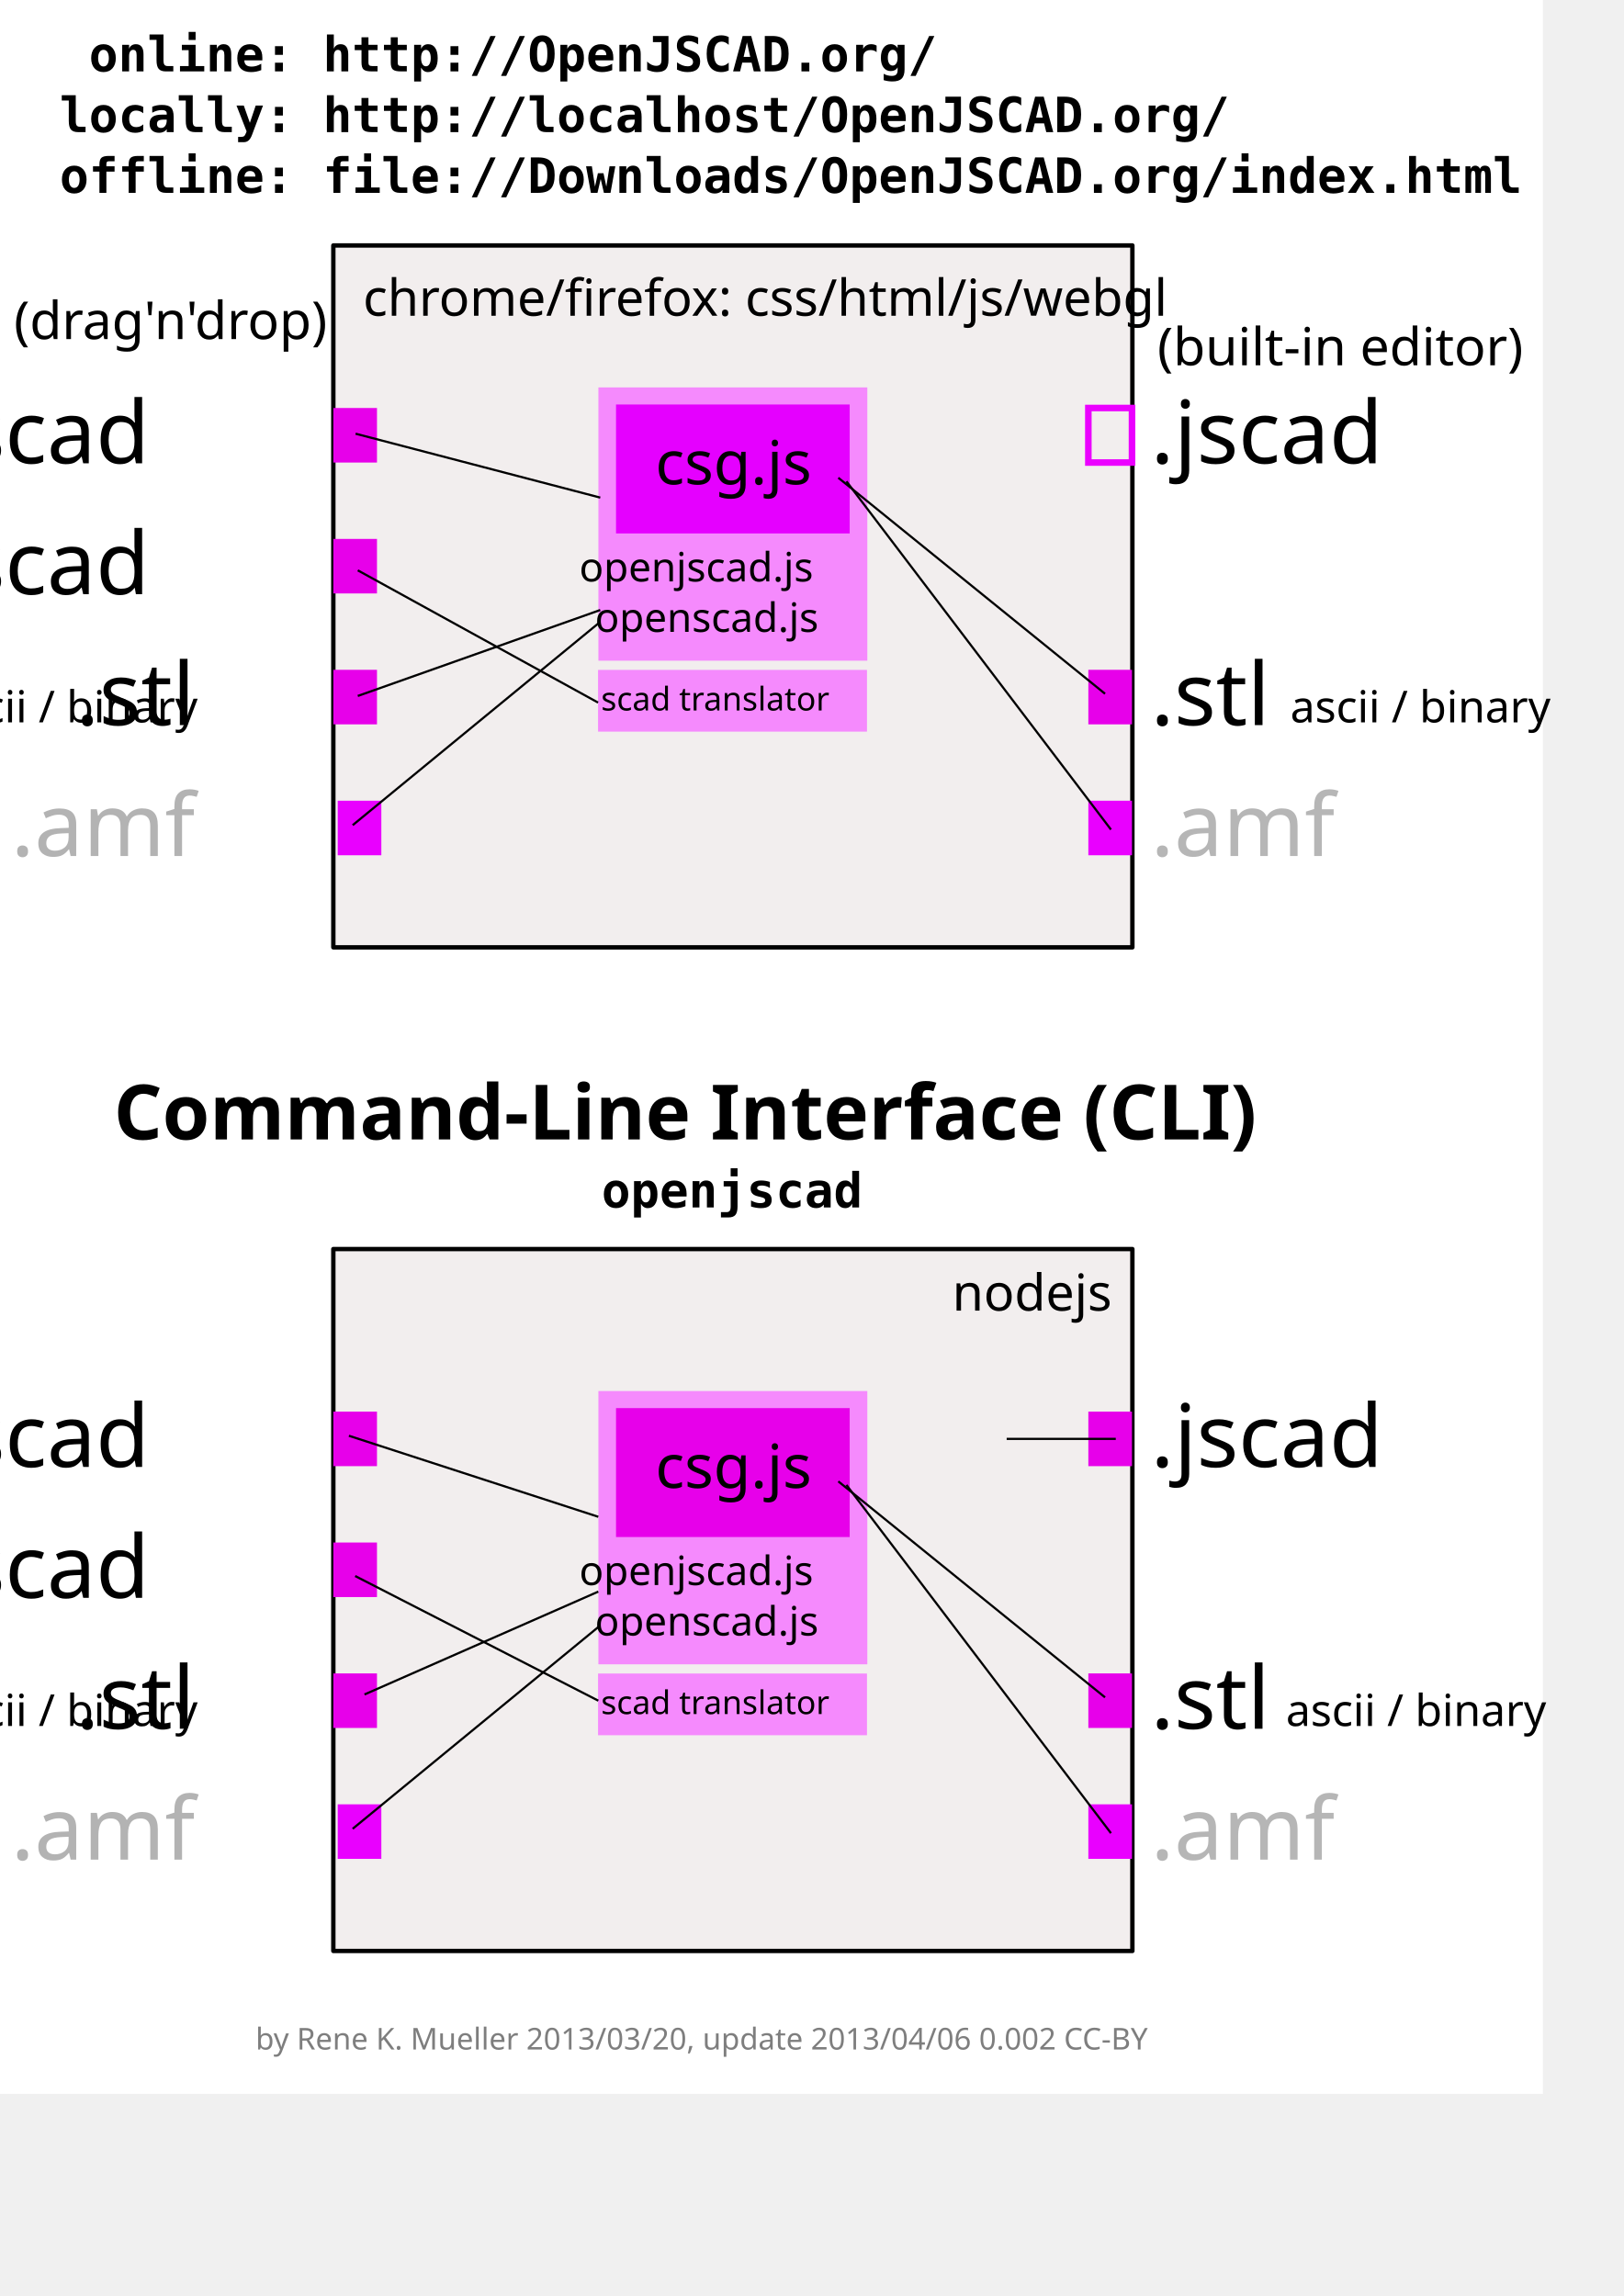
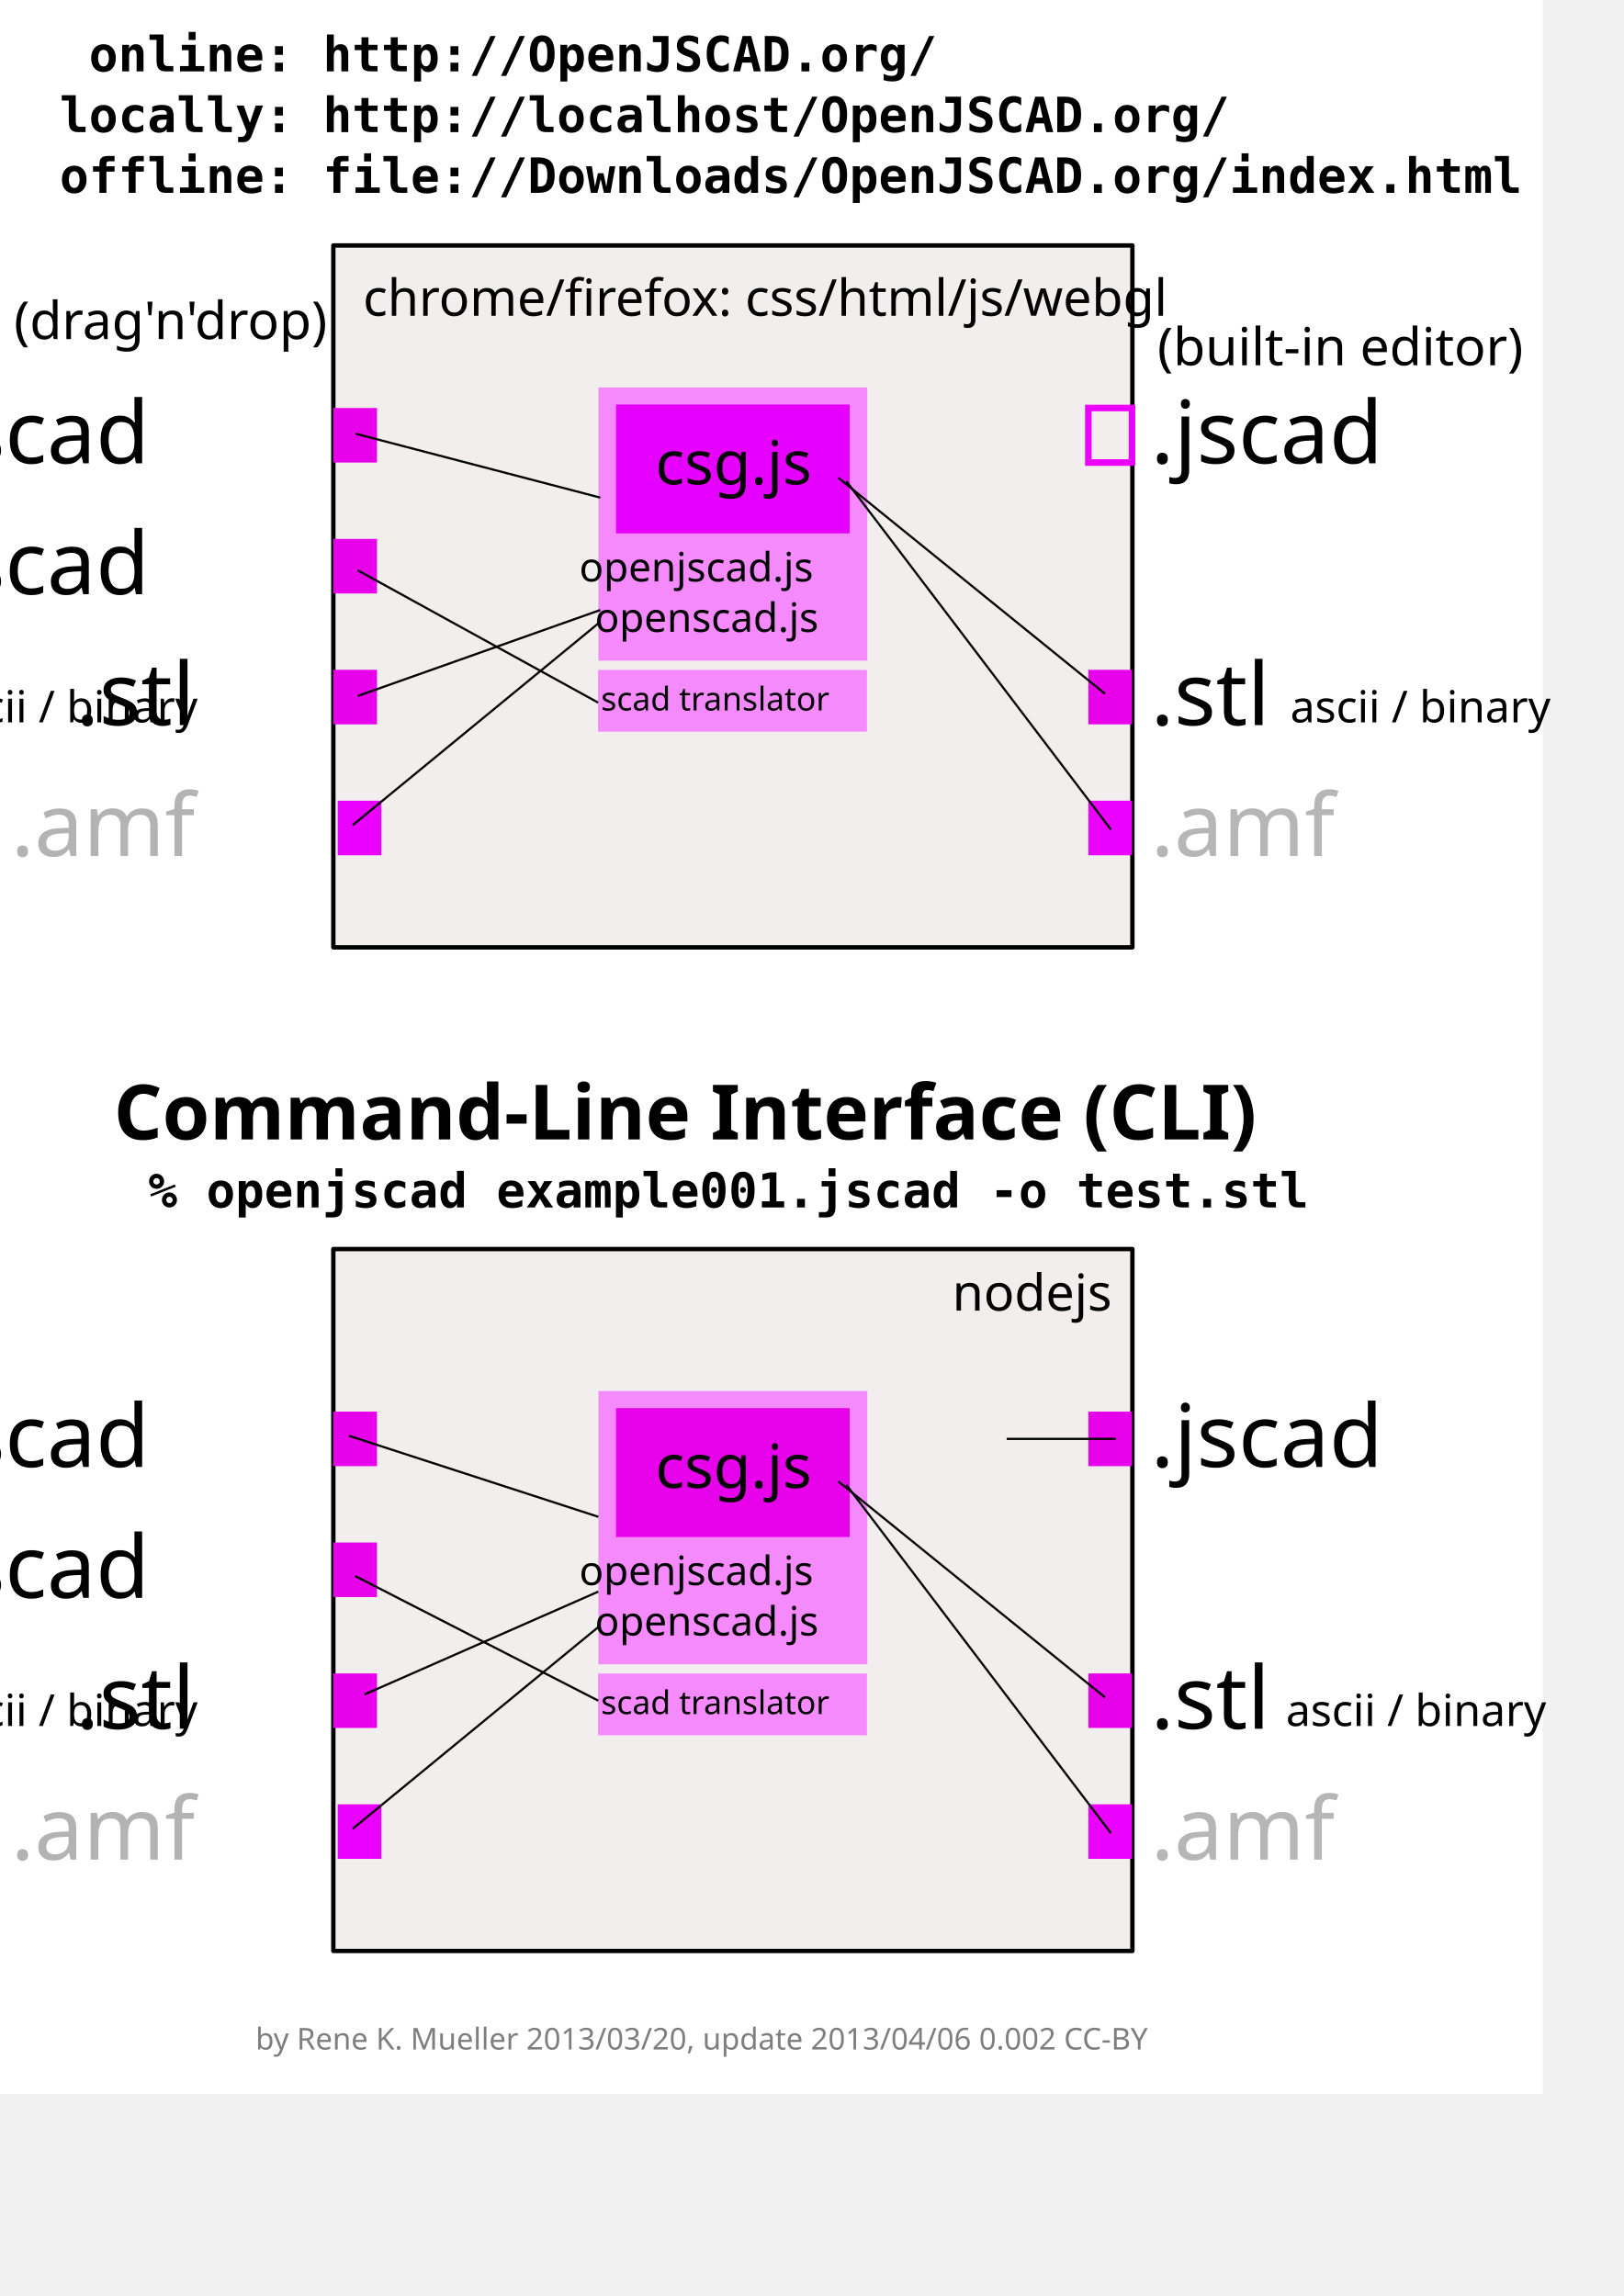
<svg xmlns="http://www.w3.org/2000/svg" width="744.094" height="1052.362" id="svg2" version="1.1">
  <defs id="defs4" />
  <g id="layer1">
    <rect style="fill:#ffffff;fill-opacity:1;stroke:none" id="rect4300" width="748.29" height="1018.605" x="-41.224" y="-58.887" />
    <rect y="572.503" x="152.756" height="321.708" width="366.182" id="rect3876" style="fill:#f2eeee;fill-opacity:1;stroke:#000000;stroke-width:2.01;stroke-linecap:round;stroke-linejoin:round;stroke-miterlimit:4;stroke-opacity:1;stroke-dasharray:none;stroke-dashoffset:0" />
    <text xml:space="preserve" style="font-size:40px;font-style:normal;font-weight:normal;line-height:125%;letter-spacing:0px;word-spacing:0px;fill:#000000;fill-opacity:1;stroke:none;font-family:Sans" x="286.883" y="306.87" id="text4128">
      <tspan id="tspan4130" x="286.883" y="306.87" />
    </text>
    <text xml:space="preserve" style="font-size:35px;font-style:normal;font-variant:normal;font-weight:bold;font-stretch:normal;text-align:center;line-height:125%;letter-spacing:0px;word-spacing:0px;writing-mode:lr-tb;text-anchor:middle;fill:#000000;fill-opacity:1;stroke:none;font-family:Sans;-inkscape-font-specification:Sans Bold" x="333.688" y="-5.471" id="text3788">
      <tspan id="tspan3790" x="333.688" y="-5.471">Web Browser</tspan>
    </text>
    <text xml:space="preserve" style="font-size:35px;font-style:normal;font-variant:normal;font-weight:bold;font-stretch:normal;text-align:center;line-height:125%;letter-spacing:0px;word-spacing:0px;writing-mode:lr-tb;text-anchor:middle;fill:#000000;fill-opacity:1;stroke:none;font-family:Sans;-inkscape-font-specification:Sans Bold" x="336.732" y="522.261" id="text3792">
      <tspan id="tspan3794" x="336.732" y="522.261">Command-Line Interface (CLI)</tspan>
    </text>
    <text xml:space="preserve" style="font-size:40px;font-style:normal;font-variant:normal;font-weight:normal;font-stretch:normal;text-align:end;line-height:125%;letter-spacing:0px;word-spacing:0px;writing-mode:lr-tb;text-anchor:end;fill:#000000;fill-opacity:1;stroke:none;font-family:Sans;-inkscape-font-specification:Sans" x="141.328" y="672.362" id="text3826">
      <tspan id="tspan3828" x="141.328" y="672.362">.jscad</tspan>
      <tspan x="141.328" y="722.362" id="tspan3832" />
    </text>
    <text id="text3844" y="732.362" x="141.328" style="font-size:40px;font-style:normal;font-variant:normal;font-weight:normal;font-stretch:normal;text-align:end;line-height:125%;letter-spacing:0px;word-spacing:0px;writing-mode:lr-tb;text-anchor:end;fill:#000000;fill-opacity:1;stroke:none;font-family:Sans;-inkscape-font-specification:Sans" xml:space="preserve">
      <tspan y="732.362" x="141.328" id="tspan3846">.scad</tspan>
      <tspan id="tspan3848" y="782.362" x="141.328" />
    </text>
    <text xml:space="preserve" style="font-size:40px;font-style:normal;font-variant:normal;font-weight:normal;font-stretch:normal;text-align:end;line-height:125%;letter-spacing:0px;word-spacing:0px;writing-mode:lr-tb;text-anchor:end;fill:#000000;fill-opacity:1;stroke:none;font-family:Sans;-inkscape-font-specification:Sans" x="141.328" y="792.362" id="text3850">
      <tspan x="141.328" y="792.362" id="tspan3854">.stl</tspan>
    </text>
    <text id="text3886" y="672.362" x="527.328" style="font-size:40px;font-style:normal;font-variant:normal;font-weight:normal;font-stretch:normal;text-align:start;line-height:125%;letter-spacing:0px;word-spacing:0px;writing-mode:lr-tb;text-anchor:start;fill:#000000;fill-opacity:1;stroke:none;font-family:Sans;-inkscape-font-specification:Sans" xml:space="preserve">
      <tspan y="672.362" x="527.328" id="tspan3888">.jscad</tspan>
      <tspan id="tspan3890" y="722.362" x="527.328" />
    </text>
    <text id="text3898" y="792.362" x="527.328" style="font-size:40px;font-style:normal;font-variant:normal;font-weight:normal;font-stretch:normal;text-align:start;line-height:125%;letter-spacing:0px;word-spacing:0px;writing-mode:lr-tb;text-anchor:start;fill:#000000;fill-opacity:1;stroke:none;font-family:Sans;-inkscape-font-specification:Sans" xml:space="preserve">
      <tspan id="tspan3900" y="792.362" x="527.328">.stl</tspan>
    </text>
    <rect style="fill:#e700ea;fill-opacity:1;stroke:none" id="rect3858" width="20" height="25" x="152.756" y="647.005" />
    <rect y="707.005" x="152.756" height="25" width="20" id="rect3860" style="fill:#e700ea;fill-opacity:1;stroke:none" />
    <rect style="fill:#e700ea;fill-opacity:1;stroke:none" id="rect3862" width="20" height="25" x="152.756" y="767.005" />
    <rect y="767.005" x="498.756" height="25" width="20" id="rect3870" style="fill:#e700ea;fill-opacity:1;stroke:none" />
    <rect y="647.005" x="498.756" height="25" width="20" id="rect3904" style="fill:#e700ea;fill-opacity:1;stroke:none" />
    <rect style="fill:#f2eeee;fill-opacity:1;stroke:#000000;stroke-width:2.01;stroke-linecap:round;stroke-linejoin:round;stroke-miterlimit:4;stroke-opacity:1;stroke-dasharray:none;stroke-dashoffset:0" id="rect3083" width="366.182" height="321.708" x="152.756" y="112.503" />
    <rect y="187.005" x="152.756" height="25" width="20" id="rect3906" style="fill:#e700ea;fill-opacity:1;stroke:none" />
    <rect style="fill:#e700ea;fill-opacity:1;stroke:none" id="rect3908" width="20" height="25" x="152.756" y="247.005" />
    <rect y="307.005" x="152.756" height="25" width="20" id="rect3910" style="fill:#e700ea;fill-opacity:1;stroke:none" />
    <text id="text3926" y="212.362" x="141.328" style="font-size:40px;font-style:normal;font-variant:normal;font-weight:normal;font-stretch:normal;text-align:end;line-height:125%;letter-spacing:0px;word-spacing:0px;writing-mode:lr-tb;text-anchor:end;fill:#000000;fill-opacity:1;stroke:none;font-family:Sans;-inkscape-font-specification:Sans" xml:space="preserve">
      <tspan y="212.362" x="141.328" id="tspan3928">.jscad</tspan>
      <tspan id="tspan3930" y="262.362" x="141.328" />
    </text>
    <text xml:space="preserve" style="font-size:40px;font-style:normal;font-variant:normal;font-weight:normal;font-stretch:normal;text-align:end;line-height:125%;letter-spacing:0px;word-spacing:0px;writing-mode:lr-tb;text-anchor:end;fill:#000000;fill-opacity:1;stroke:none;font-family:Sans;-inkscape-font-specification:Sans" x="141.328" y="272.362" id="text3932">
      <tspan id="tspan3934" x="141.328" y="272.362">.scad</tspan>
      <tspan x="141.328" y="322.362" id="tspan3936" />
    </text>
    <text id="text3938" y="332.362" x="141.328" style="font-size:40px;font-style:normal;font-variant:normal;font-weight:normal;font-stretch:normal;text-align:end;line-height:125%;letter-spacing:0px;word-spacing:0px;writing-mode:lr-tb;text-anchor:end;fill:#000000;fill-opacity:1;stroke:none;font-family:Sans;-inkscape-font-specification:Sans" xml:space="preserve">
      <tspan id="tspan3940" y="332.362" x="141.328">.stl</tspan>
    </text>
    <text xml:space="preserve" style="font-size:40px;font-style:normal;font-variant:normal;font-weight:normal;font-stretch:normal;text-align:start;line-height:125%;letter-spacing:0px;word-spacing:0px;writing-mode:lr-tb;text-anchor:start;fill:#000000;fill-opacity:1;stroke:none;font-family:Sans;-inkscape-font-specification:Sans" x="527.328" y="332.362" id="text3950">
      <tspan x="527.328" y="332.362" id="tspan3952">.stl</tspan>
    </text>
    <rect style="fill:#e700ea;fill-opacity:1;stroke:none" id="rect3954" width="20" height="25" x="498.756" y="307.005" />
-     <text id="text4014" y="553.435" x="275.663" style="font-size:22.081px;font-style:normal;font-variant:normal;font-weight:bold;font-stretch:normal;text-align:start;line-height:125%;letter-spacing:0px;word-spacing:0px;writing-mode:lr-tb;text-anchor:start;fill:#000000;fill-opacity:1;stroke:none;font-family:Monospace;-inkscape-font-specification:Monospace Bold" xml:space="preserve">
-       <tspan id="tspan4018" y="553.435" x="275.663">openjscad</tspan>
+     <text id="text4014" y="553.435" x="67.96" style="font-size:22.081px;font-style:normal;font-variant:normal;font-weight:bold;font-stretch:normal;text-align:start;line-height:125%;letter-spacing:0px;word-spacing:0px;writing-mode:lr-tb;text-anchor:start;fill:#000000;fill-opacity:1;stroke:none;font-family:Monospace;-inkscape-font-specification:Monospace Bold" xml:space="preserve">
+       <tspan id="tspan4018" y="553.435" x="67.96">% openjscad example001.jscad -o test.stl</tspan>
    </text>
    <rect style="fill:#f58afd;fill-opacity:1;stroke:none" id="rect4126" width="123.239" height="125.259" x="274.228" y="177.57" />
    <rect style="fill:#e500ff;fill-opacity:1;stroke:none" id="rect4107" width="107.076" height="59.094" x="282.309" y="185.399" />
    <text xml:space="preserve" style="font-size:27.776px;font-style:normal;font-weight:normal;line-height:125%;letter-spacing:0px;word-spacing:0px;fill:#000000;fill-opacity:1;stroke:none;font-family:Sans" x="300.334" y="221.964" id="text4109">
      <tspan id="tspan4111" x="300.334" y="221.964">csg.js</tspan>
    </text>
    <text id="text4132" y="266.499" x="335.897" style="font-size:18.492px;font-style:normal;font-variant:normal;font-weight:normal;font-stretch:normal;text-align:center;line-height:125%;letter-spacing:0px;word-spacing:0px;writing-mode:lr-tb;text-anchor:middle;fill:#000000;fill-opacity:1;stroke:none;font-family:Sans;-inkscape-font-specification:Sans" xml:space="preserve">
      <tspan y="266.499" x="335.897" id="tspan4134">openjscad.js</tspan>
      <tspan y="289.614" x="335.897" id="tspan4138">openscad.js</tspan>
    </text>
    <rect style="fill:#f58afd;fill-opacity:1;stroke:none" id="rect4158" width="123.239" height="28.284" x="274.069" y="307.052" />
    <text xml:space="preserve" style="font-size:14.942px;font-style:normal;font-variant:normal;font-weight:normal;font-stretch:normal;text-align:center;line-height:125%;letter-spacing:0px;word-spacing:0px;writing-mode:lr-tb;text-anchor:middle;fill:#000000;fill-opacity:1;stroke:none;font-family:Sans;-inkscape-font-specification:Sans" x="337.489" y="325.635" id="text4160">
      <tspan id="tspan4164" x="337.489" y="325.635">scad translator</tspan>
    </text>
    <path style="fill:none;stroke:#000000;stroke-width:1px;stroke-linecap:butt;stroke-linejoin:miter;stroke-opacity:1" d="M 163.962,318.991 275.079,279.595" id="path4168" />
    <path style="fill:none;stroke:#000000;stroke-width:1px;stroke-linecap:butt;stroke-linejoin:miter;stroke-opacity:1" d="m 162.952,198.783 112.127,29.294 0,0" id="path4170" />
    <path style="fill:none;stroke:#000000;stroke-width:1px;stroke-linecap:butt;stroke-linejoin:miter;stroke-opacity:1" d="m 163.962,261.413 110.107,60.609" id="path4172" />
    <path style="fill:none;stroke:#000000;stroke-width:1px;stroke-linecap:butt;stroke-linejoin:miter;stroke-opacity:1" d="m 384.176,218.986 122.228,98.995" id="path4187" />
    <rect y="637.57" x="274.228" height="125.259" width="123.239" id="rect4222" style="fill:#f58afd;fill-opacity:1;stroke:none" />
    <rect y="645.399" x="282.309" height="59.094" width="107.076" id="rect4224" style="fill:#e700ea;fill-opacity:1;stroke:none" />
    <text id="text4226" y="681.964" x="300.334" style="font-size:27.776px;font-style:normal;font-weight:normal;line-height:125%;letter-spacing:0px;word-spacing:0px;fill:#000000;fill-opacity:1;stroke:none;font-family:Sans" xml:space="preserve">
      <tspan y="681.964" x="300.334" id="tspan4228">csg.js</tspan>
    </text>
    <text xml:space="preserve" style="font-size:18.492px;font-style:normal;font-variant:normal;font-weight:normal;font-stretch:normal;text-align:center;line-height:125%;letter-spacing:0px;word-spacing:0px;writing-mode:lr-tb;text-anchor:middle;fill:#000000;fill-opacity:1;stroke:none;font-family:Sans;-inkscape-font-specification:Sans" x="335.897" y="726.499" id="text4230">
      <tspan id="tspan4232" x="335.897" y="726.499">openjscad.js</tspan>
      <tspan id="tspan4234" x="335.897" y="749.614">openscad.js</tspan>
    </text>
    <rect y="767.052" x="274.069" height="28.284" width="123.239" id="rect4236" style="fill:#f58afd;fill-opacity:1;stroke:none" />
    <text id="text4238" y="785.635" x="337.489" style="font-size:14.942px;font-style:normal;font-variant:normal;font-weight:normal;font-stretch:normal;text-align:center;line-height:125%;letter-spacing:0px;word-spacing:0px;writing-mode:lr-tb;text-anchor:middle;fill:#000000;fill-opacity:1;stroke:none;font-family:Sans;-inkscape-font-specification:Sans" xml:space="preserve">
      <tspan y="785.635" x="337.489" id="tspan4240">scad translator</tspan>
    </text>
    <path style="fill:none;stroke:#000000;stroke-width:1px;stroke-linecap:butt;stroke-linejoin:miter;stroke-opacity:1" d="m 159.899,658.076 114.286,37.143" id="path4242" />
    <path style="fill:none;stroke:#000000;stroke-width:1px;stroke-linecap:butt;stroke-linejoin:miter;stroke-opacity:1" d="m 162.756,722.362 111.429,57.143" id="path4244" />
    <path style="fill:none;stroke:#000000;stroke-width:1px;stroke-linecap:butt;stroke-linejoin:miter;stroke-opacity:1" d="M 167.042,776.648 274.185,729.505" id="path4246" />
    <path style="fill:none;stroke:#000000;stroke-width:1px;stroke-linecap:butt;stroke-linejoin:miter;stroke-opacity:1" d="m 461.328,659.505 50,0" id="path4252" />
    <text xml:space="preserve" style="font-size:40px;font-style:normal;font-variant:normal;font-weight:normal;font-stretch:normal;text-align:start;line-height:125%;letter-spacing:0px;word-spacing:0px;writing-mode:lr-tb;text-anchor:start;fill:#000000;fill-opacity:1;stroke:none;font-family:Sans;-inkscape-font-specification:Sans" x="527.328" y="212.362" id="text4258">
      <tspan id="tspan4260" x="527.328" y="212.362">.jscad</tspan>
      <tspan x="527.328" y="262.362" id="tspan4262" />
    </text>
    <text xml:space="preserve" style="font-size:24px;font-style:normal;font-variant:normal;font-weight:normal;font-stretch:normal;text-align:start;line-height:125%;letter-spacing:0px;word-spacing:0px;writing-mode:lr-tb;text-anchor:start;fill:#000000;fill-opacity:1;stroke:none;font-family:Sans;-inkscape-font-specification:Sans" x="530.41" y="167.417" id="text4264">
      <tspan x="530.41" y="167.417" id="tspan4266">(built-in editor)</tspan>
    </text>
    <text id="text4268" y="155.417" x="6.41" style="font-size:24px;font-style:normal;font-variant:normal;font-weight:normal;font-stretch:normal;text-align:start;line-height:125%;letter-spacing:0px;word-spacing:0px;writing-mode:lr-tb;text-anchor:start;fill:#000000;fill-opacity:1;stroke:none;font-family:Sans;-inkscape-font-specification:Sans" xml:space="preserve">
      <tspan id="tspan4270" y="155.417" x="6.41">(drag'n'drop)</tspan>
    </text>
    <rect style="fill:none;stroke:#eb00ff;stroke-width:3;stroke-miterlimit:4;stroke-opacity:1;stroke-dasharray:none" id="rect4285" width="20" height="25" x="498.756" y="187.005" />
    <text xml:space="preserve" style="font-size:13.812px;font-style:normal;font-variant:normal;font-weight:normal;font-stretch:normal;text-align:center;line-height:125%;letter-spacing:0px;word-spacing:0px;writing-mode:lr-tb;text-anchor:middle;opacity:0.505;fill:#000000;fill-opacity:1;stroke:none;font-family:Sans;-inkscape-font-specification:Sans" x="330.53" y="939.392" id="text4302">
      <tspan id="tspan4304" x="330.53" y="939.392">by Rene K. Mueller 2013/03/20, update 2013/04/06 0.002 CC-BY</tspan>
    </text>
    <path id="path4489" d="m 384.176,678.986 122.228,98.995" style="fill:none;stroke:#000000;stroke-width:1px;stroke-linecap:butt;stroke-linejoin:miter;stroke-opacity:1" />
    <text id="text3205" y="32.729" x="27.32" style="font-size:22.263px;font-style:normal;font-variant:normal;font-weight:bold;font-stretch:normal;text-align:start;line-height:125%;letter-spacing:0px;word-spacing:0px;writing-mode:lr;text-anchor:start;fill:#000000;fill-opacity:1;stroke:none;font-family:Monospace;-inkscape-font-specification:Monospace Bold" xml:space="preserve">
      <tspan y="32.729" x="27.32" id="tspan3207"> online: http://OpenJSCAD.org/</tspan>
      <tspan id="tspan3209" y="60.557" x="27.32">locally: http://localhost/OpenJSCAD.org/</tspan>
      <tspan id="tspan3211" y="88.386" x="27.32">offline: file://Downloads/OpenJSCAD.org/index.html</tspan>
    </text>
    <text xml:space="preserve" style="font-size:23.31px;font-style:normal;font-weight:normal;line-height:125%;letter-spacing:0px;word-spacing:0px;fill:#000000;fill-opacity:1;stroke:none;font-family:Sans" x="436.374" y="600.715" id="text3068">
      <tspan id="tspan3070" x="436.374" y="600.715">nodejs</tspan>
    </text>
    <text id="text3085" y="144.715" x="166.374" style="font-size:23.31px;font-style:normal;font-weight:normal;line-height:125%;letter-spacing:0px;word-spacing:0px;fill:#000000;fill-opacity:1;stroke:none;font-family:Sans" xml:space="preserve">
      <tspan y="144.715" x="166.374" id="tspan3087">chrome/firefox: css/html/js/webgl</tspan>
    </text>
    <rect style="fill:#e900ff;stroke:none;stroke-width:3;stroke-miterlimit:4;stroke-opacity:1;stroke-dasharray:6, 6;stroke-dashoffset:0;fill-opacity:1" id="rect3855" width="20" height="25" x="498.756" y="367.005" />
    <text id="text3857" y="392.362" x="527.328" style="font-size:40px;font-style:normal;font-variant:normal;font-weight:normal;font-stretch:normal;text-align:start;line-height:125%;letter-spacing:0px;word-spacing:0px;writing-mode:lr-tb;text-anchor:start;opacity:0.288;fill:#000000;fill-opacity:1;stroke:none;font-family:Sans;-inkscape-font-specification:Sans" xml:space="preserve">
      <tspan id="tspan3859" y="392.362" x="527.328">.amf</tspan>
    </text>
    <text xml:space="preserve" style="font-size:40px;font-style:normal;font-variant:normal;font-weight:normal;font-stretch:normal;text-align:end;line-height:125%;letter-spacing:0px;word-spacing:0px;writing-mode:lr-tb;text-anchor:end;fill:#000000;fill-opacity:1;stroke:none;font-family:Sans;-inkscape-font-specification:Sans;opacity:0.3" x="141.328" y="392.362" id="text3080">
      <tspan x="141.328" y="392.362" id="tspan3082">.amf</tspan>
    </text>
    <rect y="367.005" x="154.756" height="25" width="20" id="rect3863" style="fill:#e900ff;stroke:none;stroke-width:3;stroke-miterlimit:4;stroke-opacity:1;stroke-dasharray:6, 6;stroke-dashoffset:0;fill-opacity:1" />
    <rect y="827.005" x="498.756" height="25" width="20" id="rect3878" style="fill:#e900ff;stroke:none;stroke-width:3;stroke-miterlimit:4;stroke-opacity:1;stroke-dasharray:6, 6;stroke-dashoffset:0;fill-opacity:1" />
    <text xml:space="preserve" style="font-size:40px;font-style:normal;font-variant:normal;font-weight:normal;font-stretch:normal;text-align:start;line-height:125%;letter-spacing:0px;word-spacing:0px;writing-mode:lr-tb;text-anchor:start;opacity:0.288;fill:#000000;fill-opacity:1;stroke:none;font-family:Sans;-inkscape-font-specification:Sans" x="527.328" y="852.362" id="text3880">
      <tspan x="527.328" y="852.362" id="tspan3882">.amf</tspan>
    </text>
    <text id="text3884" y="852.362" x="141.328" style="font-size:40px;font-style:normal;font-variant:normal;font-weight:normal;font-stretch:normal;text-align:end;line-height:125%;letter-spacing:0px;word-spacing:0px;writing-mode:lr-tb;text-anchor:end;opacity:0.3;fill:#000000;fill-opacity:1;stroke:none;font-family:Sans;-inkscape-font-specification:Sans" xml:space="preserve">
      <tspan id="tspan3886" y="852.362" x="141.328">.amf</tspan>
    </text>
    <rect style="fill:#e900ff;stroke:none;stroke-width:3;stroke-miterlimit:4;stroke-opacity:1;stroke-dasharray:6, 6;stroke-dashoffset:0;fill-opacity:1" id="rect3888" width="20" height="25" x="154.756" y="827.005" />
    <text xml:space="preserve" style="font-size:20.211px;font-style:normal;font-weight:normal;line-height:125%;letter-spacing:0px;word-spacing:0px;fill:#000000;fill-opacity:1;stroke:none;font-family:Sans" x="589.286" y="791.098" id="text3878">
      <tspan id="tspan3880" x="589.286" y="791.098">ascii / binary</tspan>
    </text>
    <text id="text3882" y="791.098" x="-28.714" style="font-size:20.211px;font-style:normal;font-weight:normal;line-height:125%;letter-spacing:0px;word-spacing:0px;fill:#000000;fill-opacity:1;stroke:none;font-family:Sans" xml:space="preserve">
      <tspan y="791.098" x="-28.714" id="tspan3884">ascii / binary</tspan>
    </text>
    <text xml:space="preserve" style="font-size:20.211px;font-style:normal;font-weight:normal;line-height:125%;letter-spacing:0px;word-spacing:0px;fill:#000000;fill-opacity:1;stroke:none;font-family:Sans" x="-28.714" y="331.098" id="text3887">
      <tspan id="tspan3889" x="-28.714" y="331.098">ascii / binary</tspan>
    </text>
    <text id="text3891" y="331.098" x="591.286" style="font-size:20.211px;font-style:normal;font-weight:normal;line-height:125%;letter-spacing:0px;word-spacing:0px;fill:#000000;fill-opacity:1;stroke:none;font-family:Sans" xml:space="preserve">
      <tspan y="331.098" x="591.286" id="tspan3893">ascii / binary</tspan>
    </text>
    <path style="fill:none;stroke:#000000;stroke-width:1px;stroke-linecap:butt;stroke-linejoin:miter;stroke-opacity:1" d="m 387.899,680.626 121.218,159.604" id="path3895" />
    <path style="fill:none;stroke:#000000;stroke-width:1px;stroke-linecap:butt;stroke-linejoin:miter;stroke-opacity:1" d="M 161.624,838.21 274.761,745.276" id="path3910" />
    <path id="path3912" d="m 387.899,220.626 121.218,159.604" style="fill:none;stroke:#000000;stroke-width:1px;stroke-linecap:butt;stroke-linejoin:miter;stroke-opacity:1" />
    <path id="path3914" d="M 161.624,378.21 274.761,285.276" style="fill:none;stroke:#000000;stroke-width:1px;stroke-linecap:butt;stroke-linejoin:miter;stroke-opacity:1" />
  </g>
</svg>
